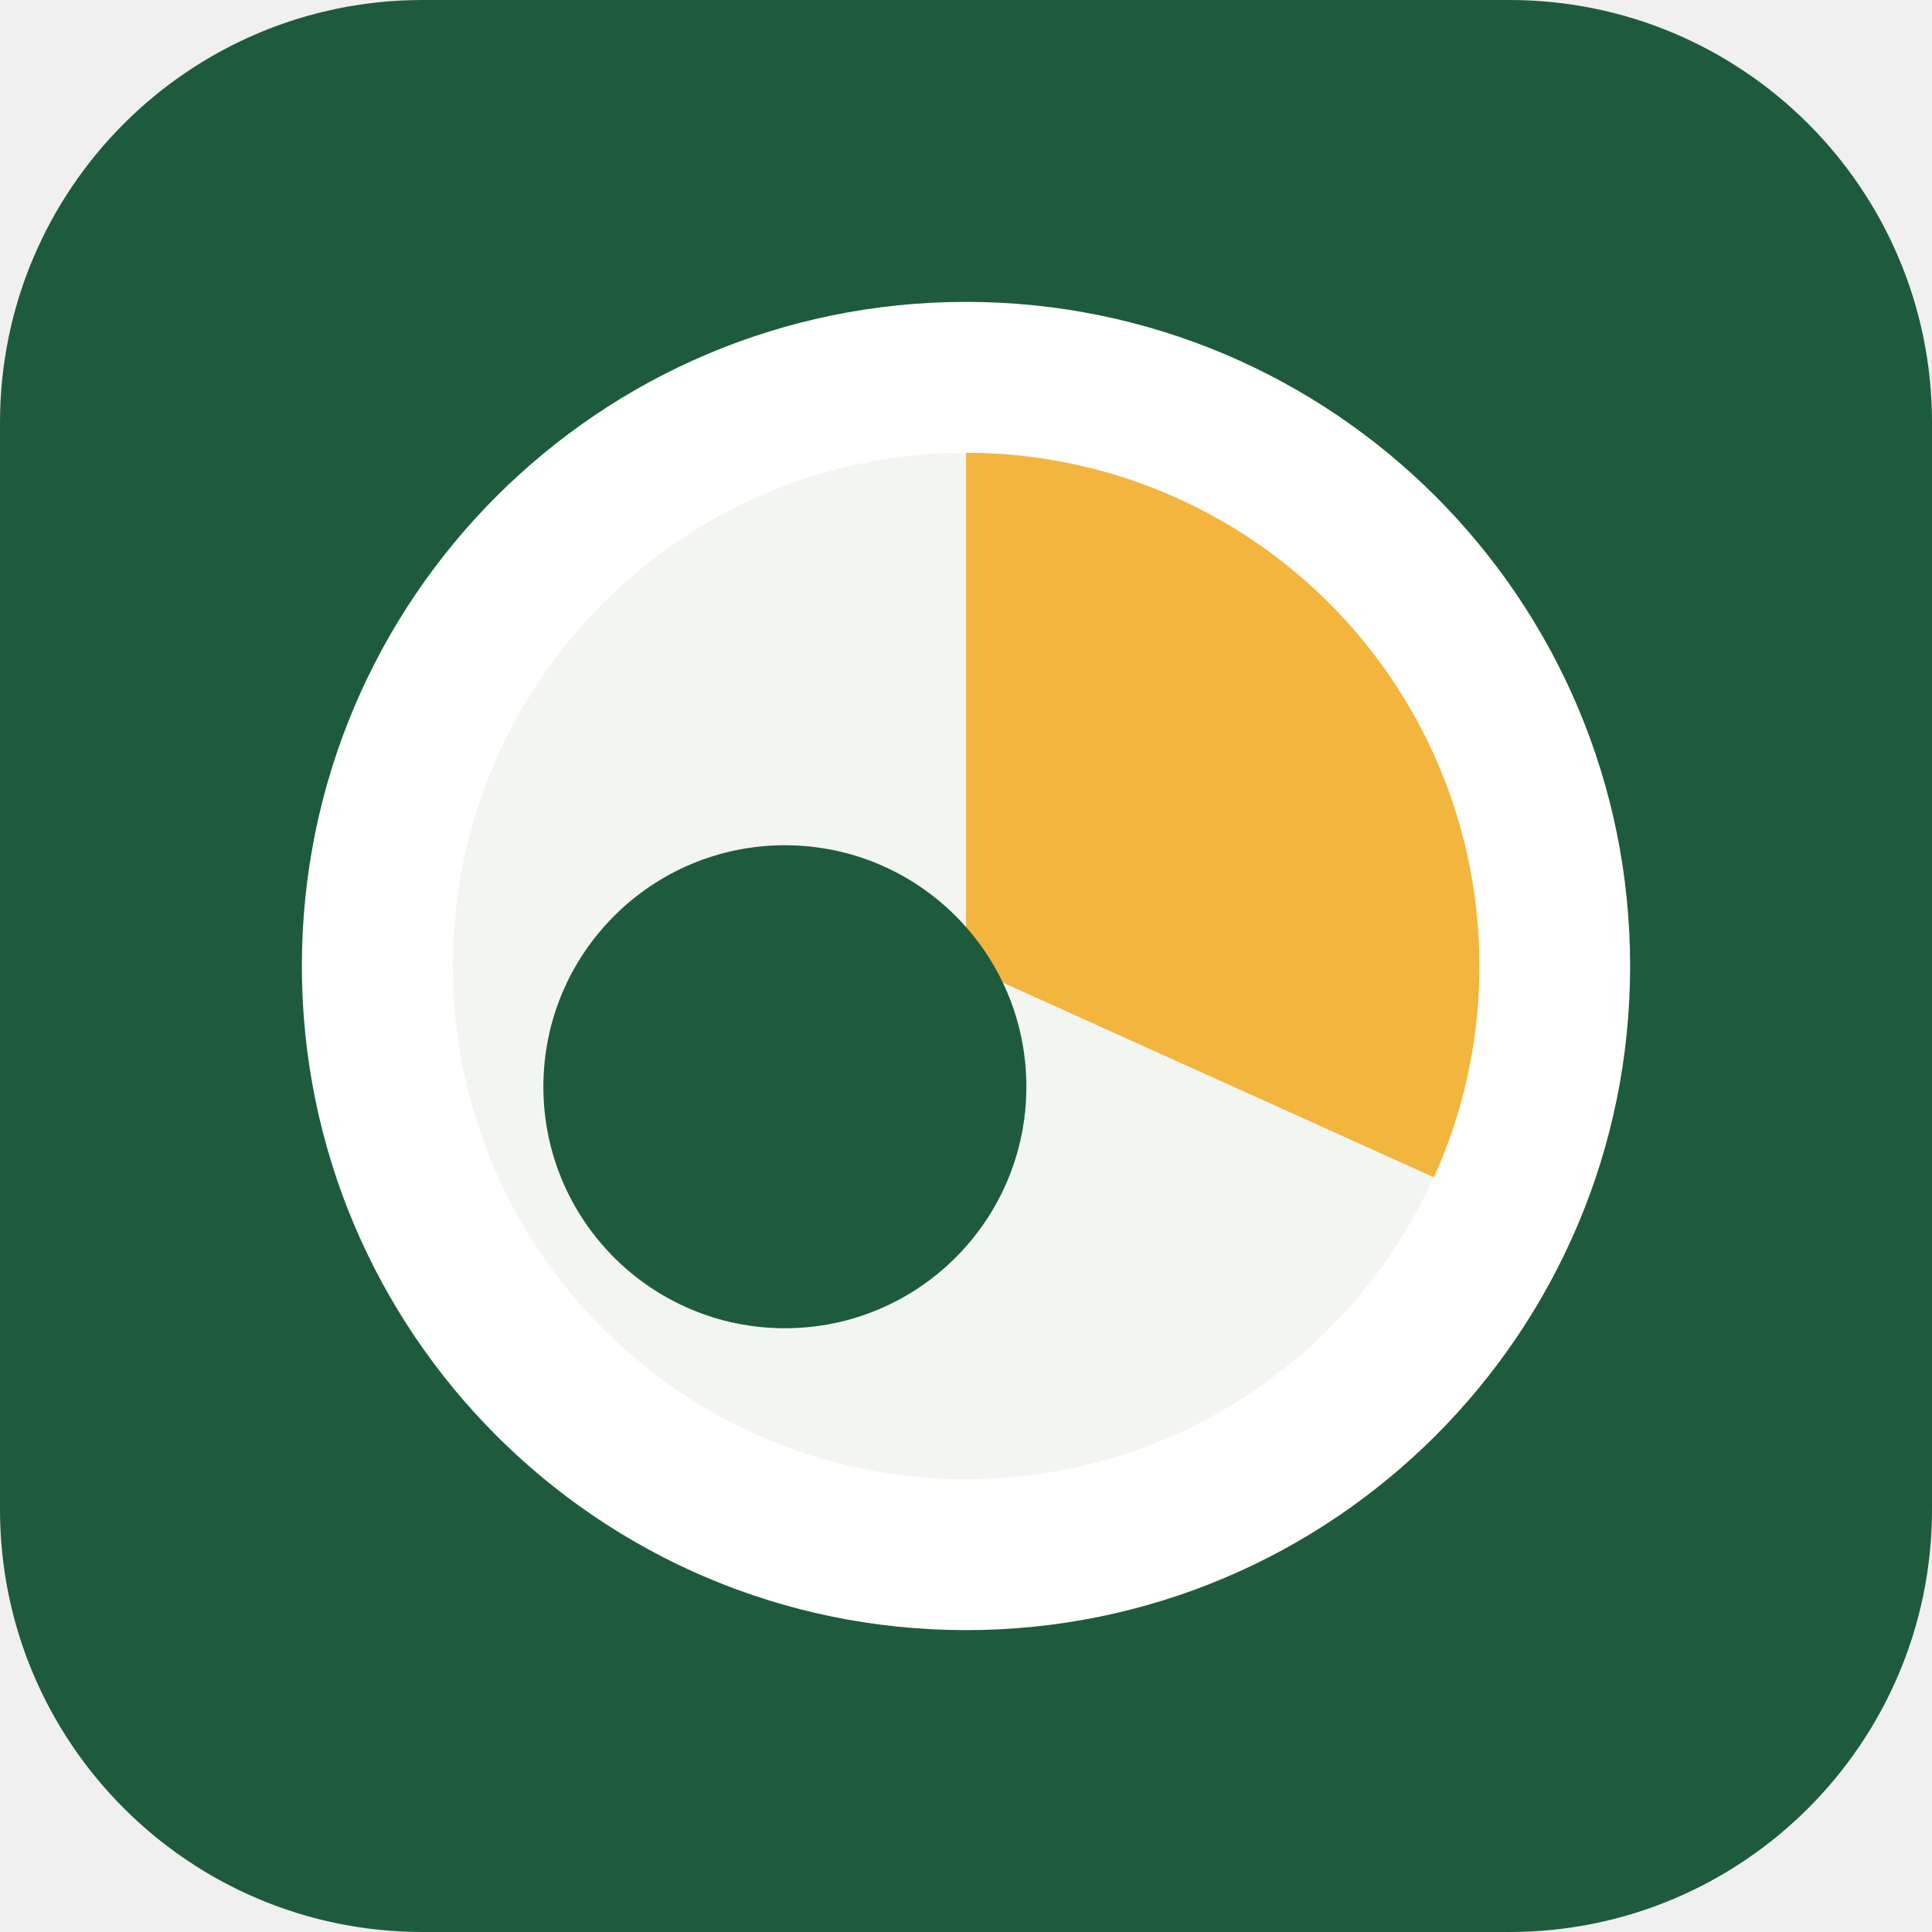
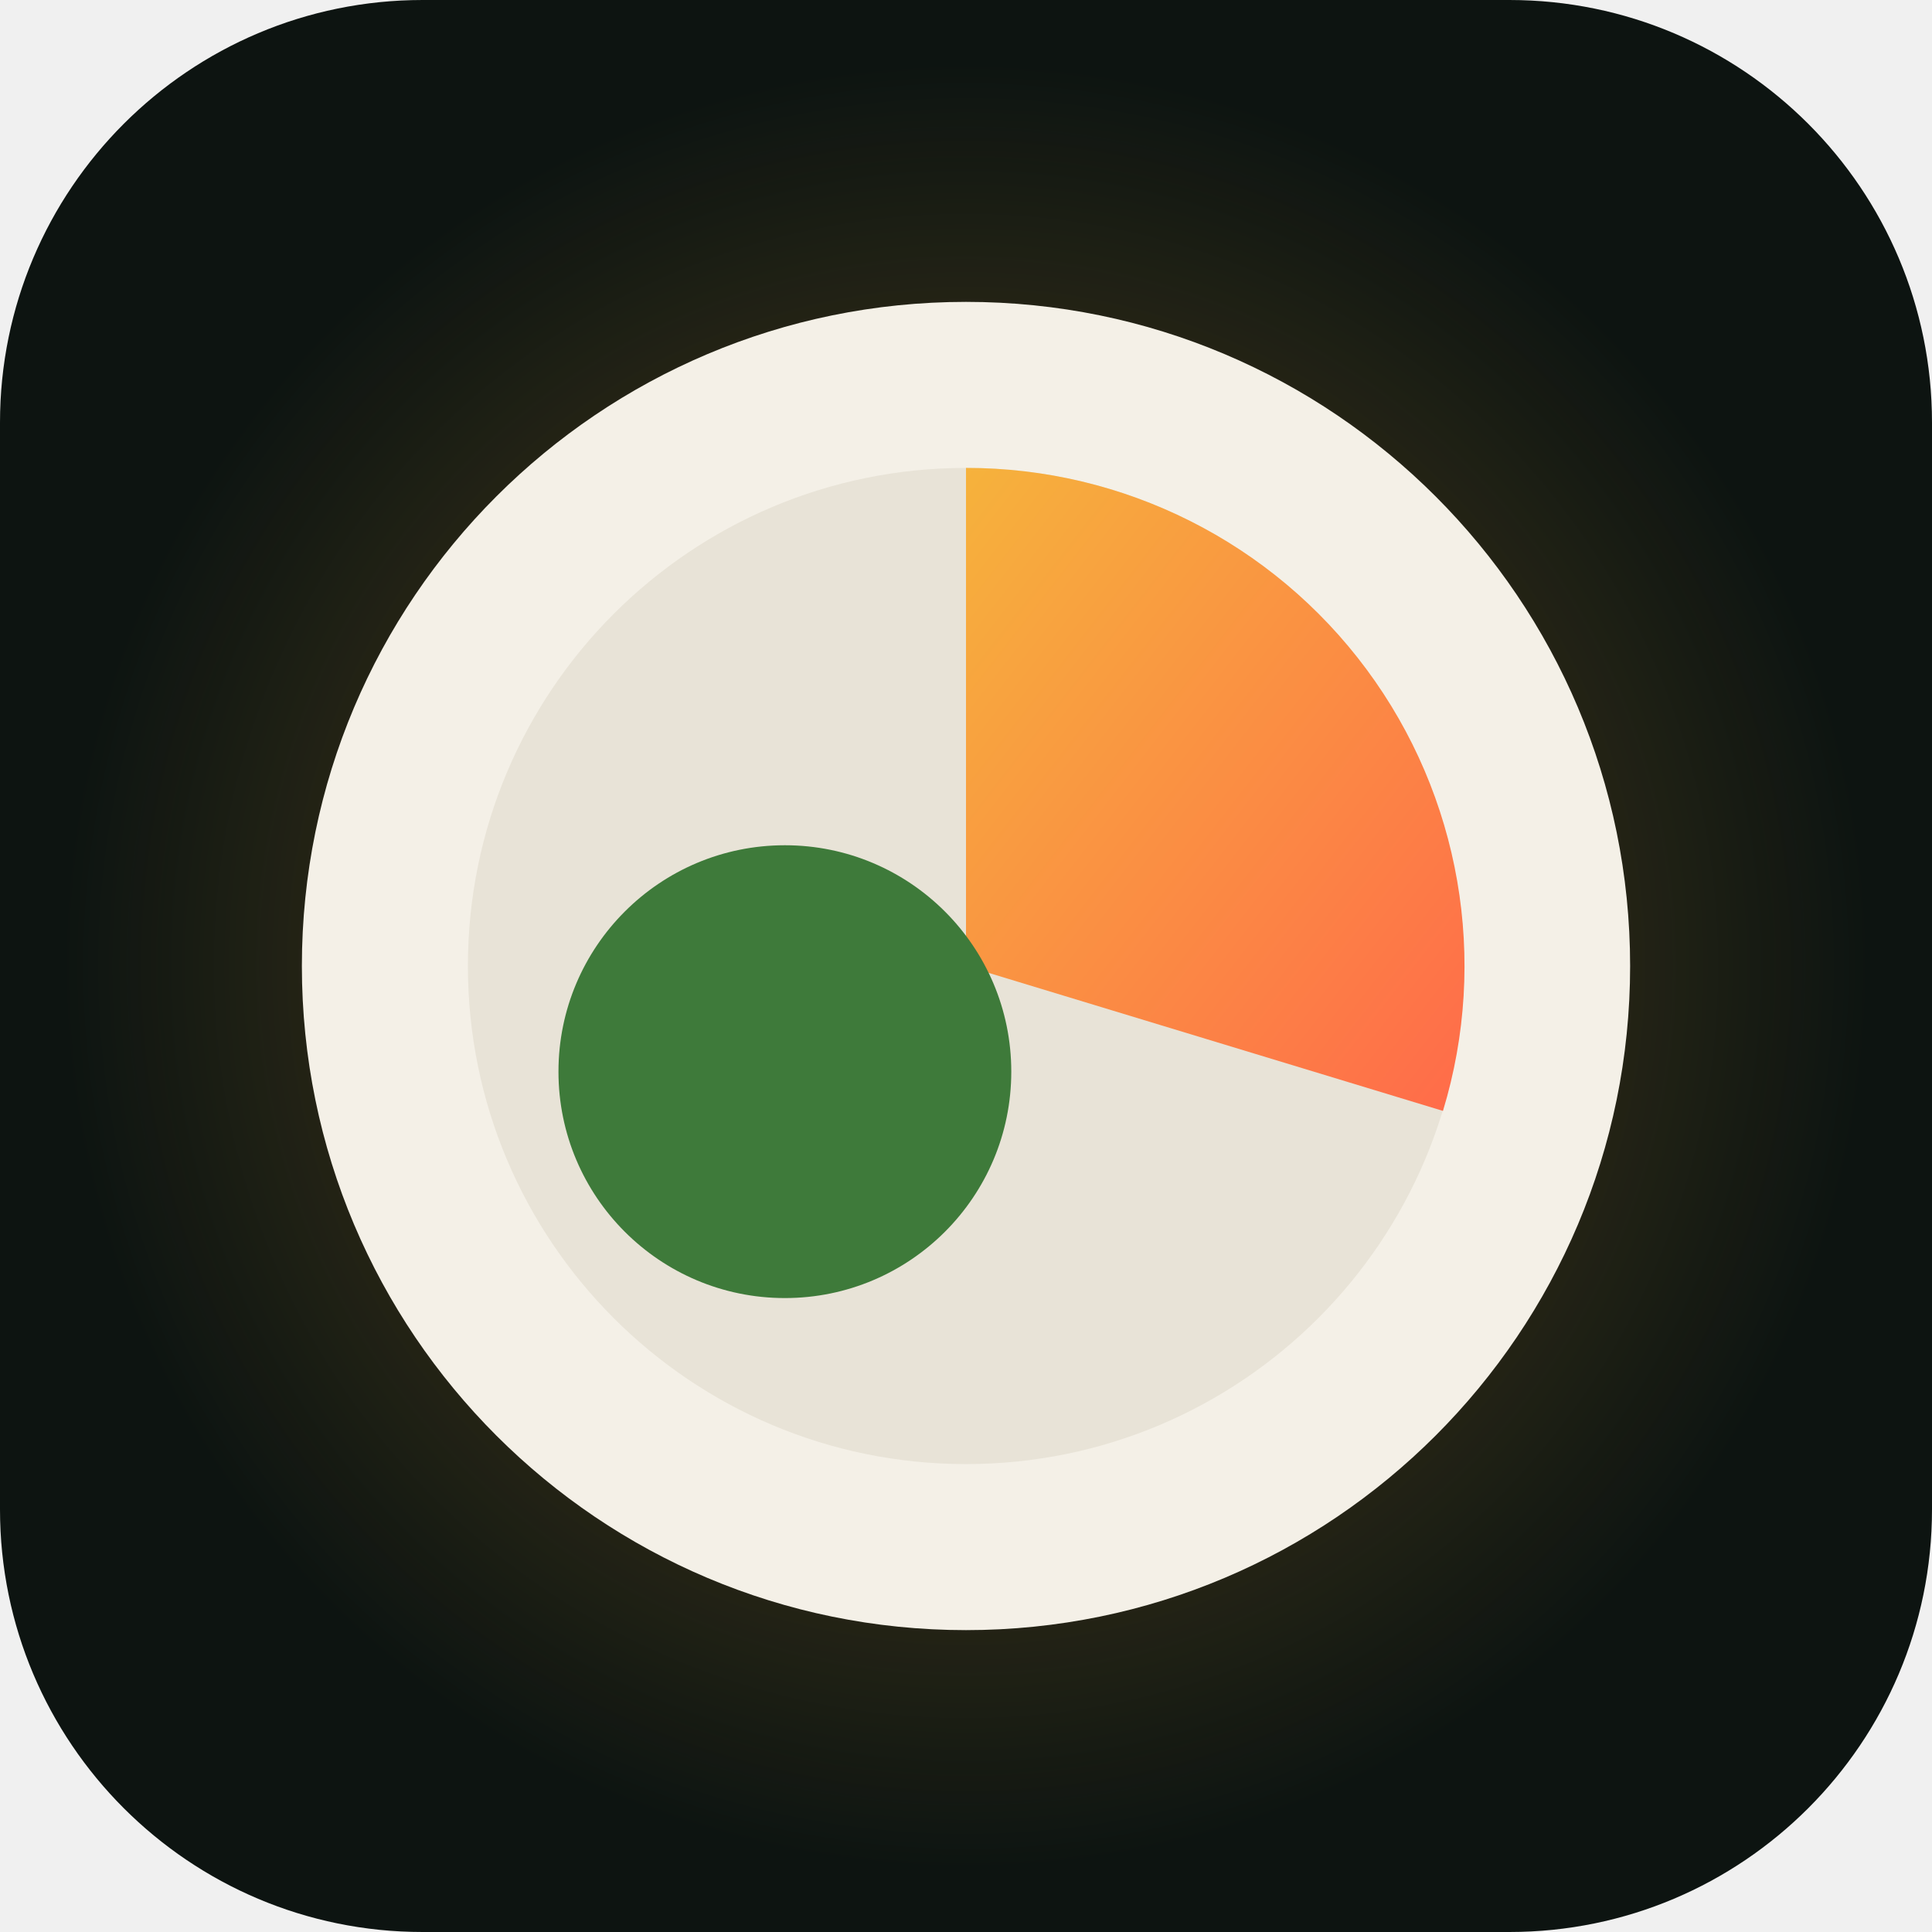
<svg xmlns="http://www.w3.org/2000/svg" viewBox="0 0 64 64">
-   <rect width="64" height="64" rx="14" fill="#1e5b3c" />
-   <circle cx="32" cy="32" r="22" fill="#ffffff" />
-   <circle cx="32" cy="32" r="17" fill="#f3f6f0" />
-   <path d="M32 32 L32 15 A17 17 0 0 1 47.5 39 Z" fill="#f4b53f" />
-   <circle cx="26" cy="36" r="8" fill="#1e5b3c" />
+   <defs>
+     <linearGradient id="g" x1="0" y1="0" x2="1" y2="1">
+       <stop offset="0" stop-color="#f6b23c" />
+       <stop offset="1" stop-color="#ff6b4a" />
+     </linearGradient>
+     <radialGradient id="a" cx="0.5" cy="0.5" r="0.5">
+       <stop offset="0" stop-color="#f6b23c" stop-opacity="0.35" />
+       <stop offset="1" stop-color="#f6b23c" stop-opacity="0" />
+     </radialGradient>
+   </defs>
+   <rect width="64" height="64" rx="14" fill="#0d1411" />
+   <circle cx="32" cy="32" r="30" fill="url(#a)" />
+   <circle cx="32" cy="32" r="22" fill="#f4f0e7" />
+   <circle cx="32" cy="32" r="16.5" fill="#e8e3d7" />
+   <path d="M32 32 L32 15.5 A16.5 16.5 0 0 1 47.8 36.8 Z" fill="url(#g)" />
+   <circle cx="26" cy="35.5" r="7.5" fill="#3e7a3a" />
</svg>
